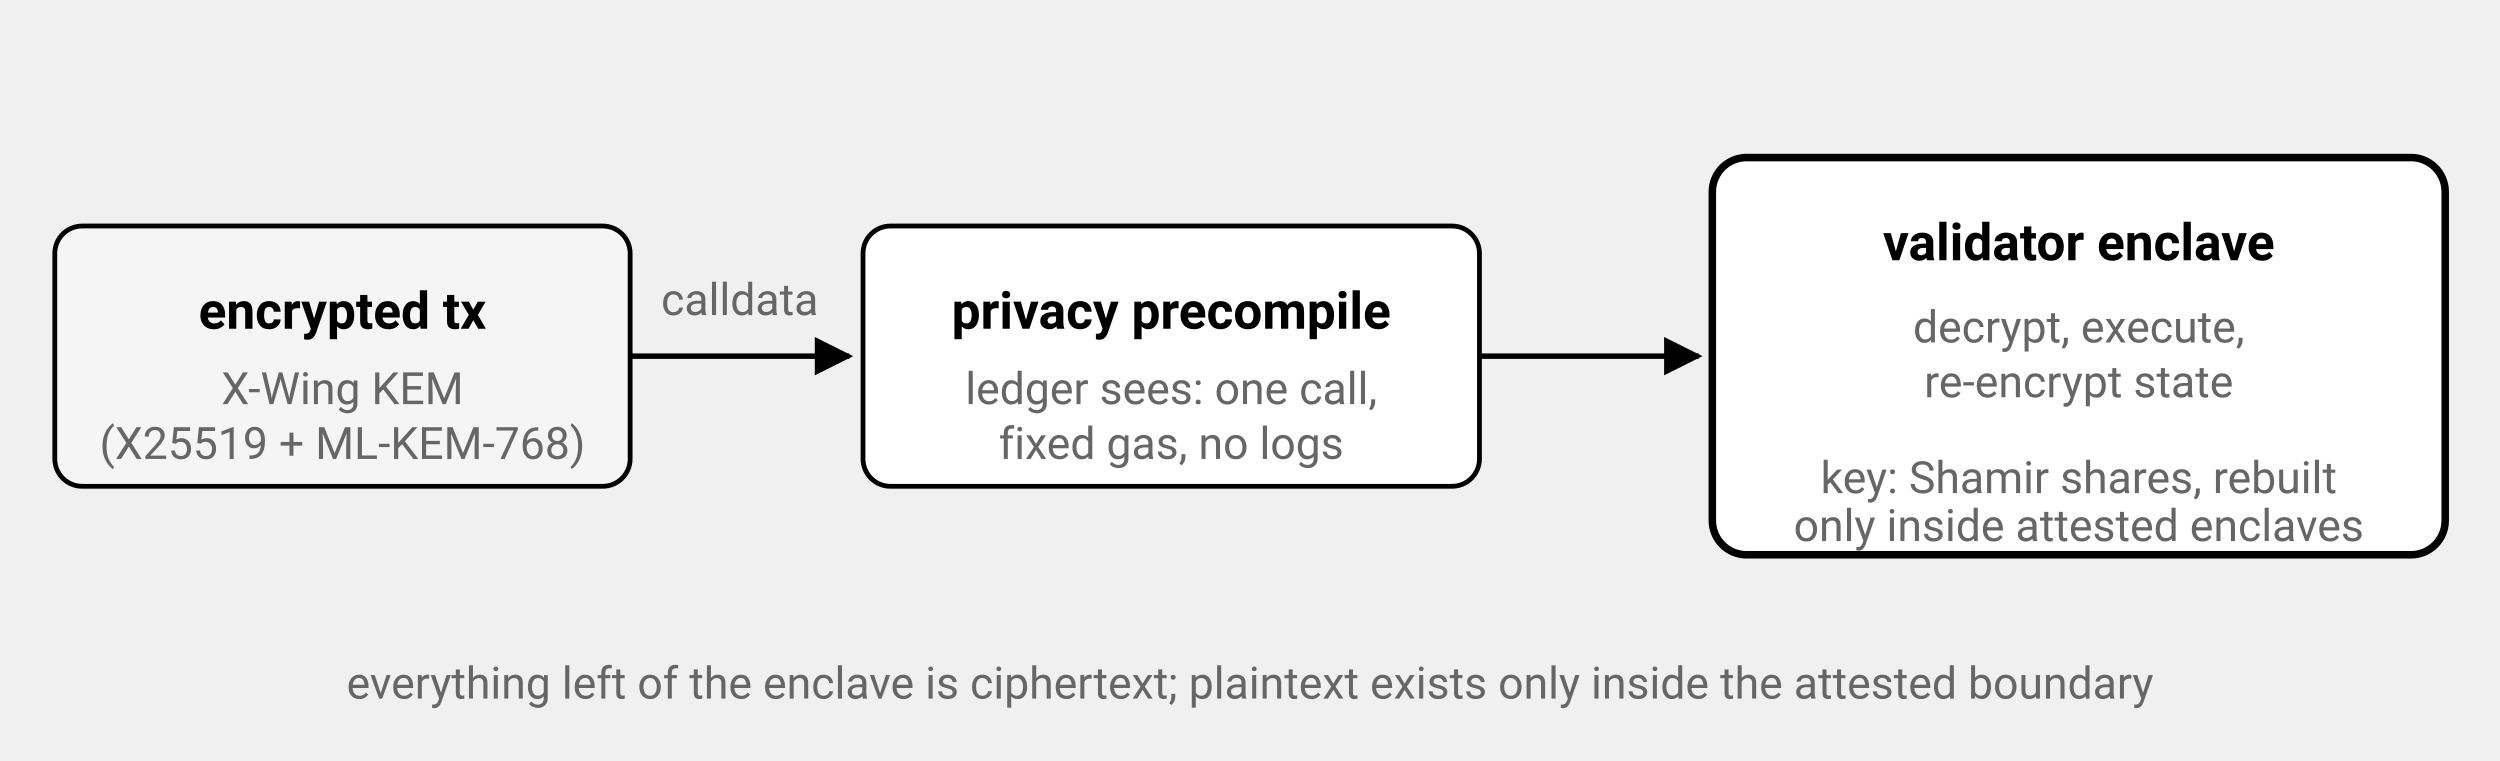
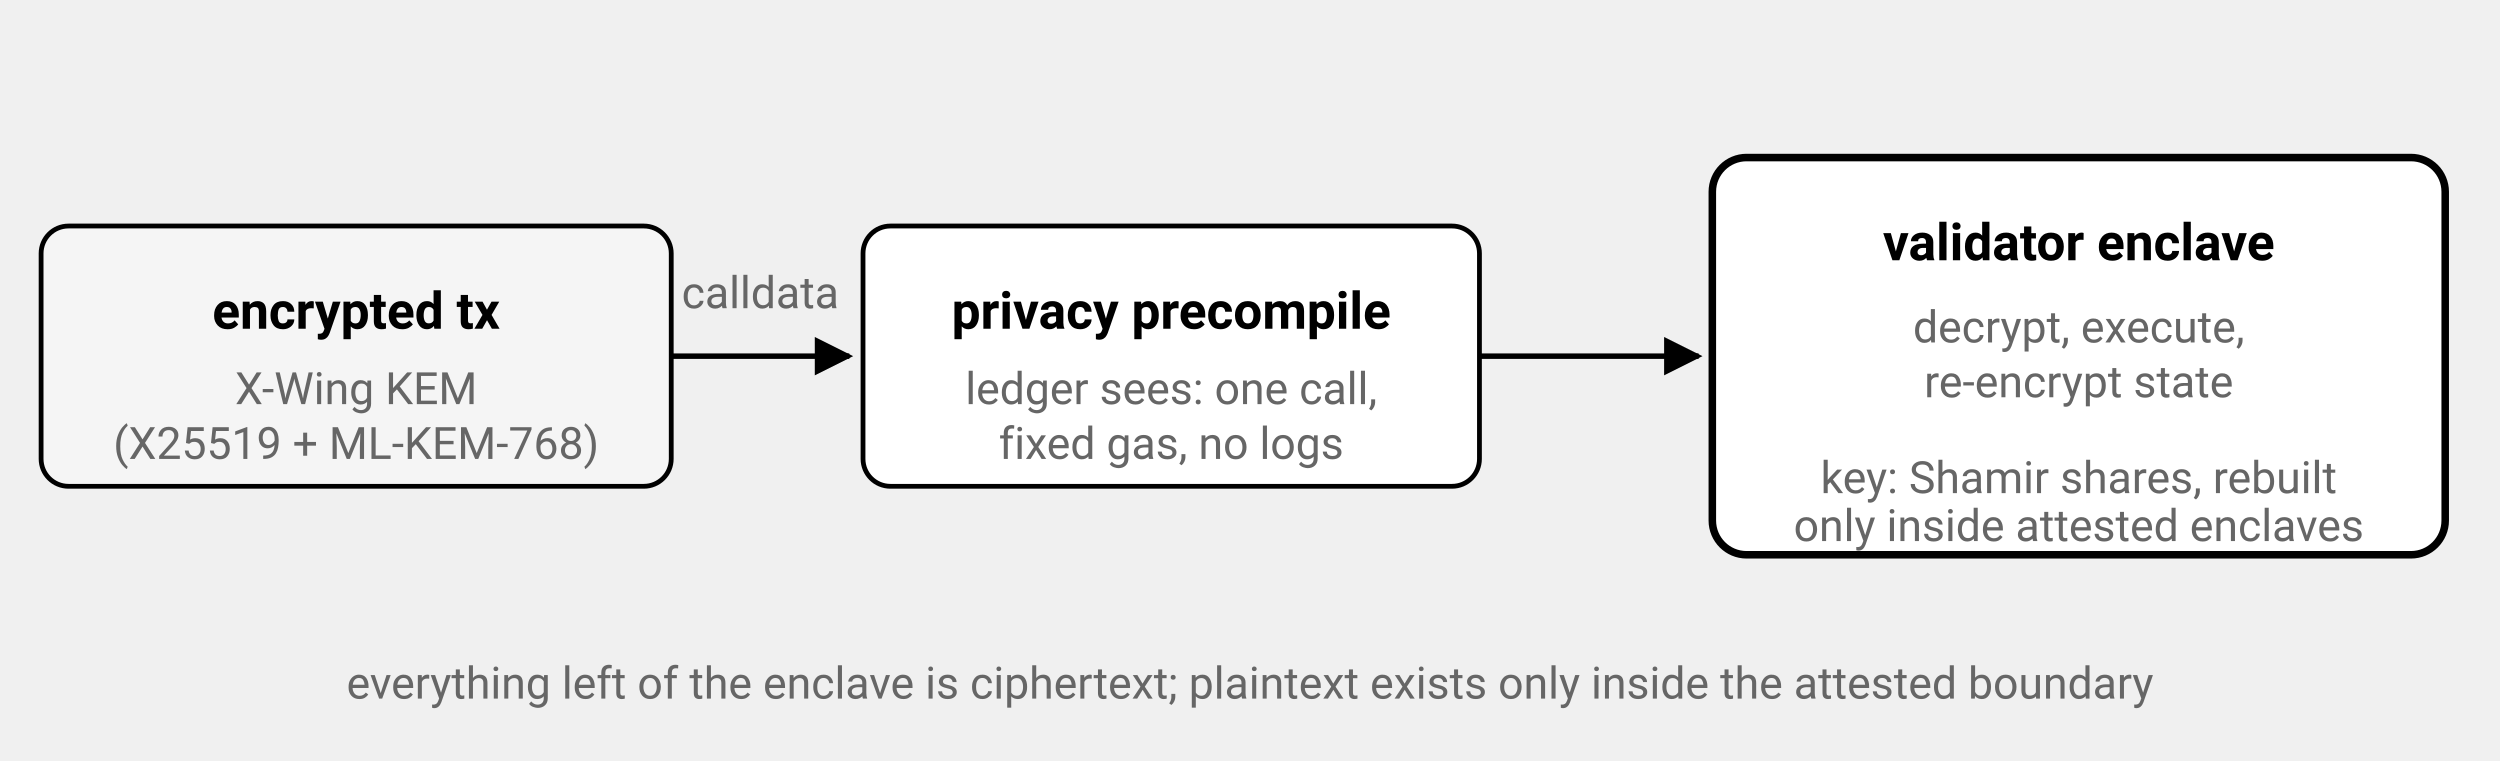
<svg xmlns="http://www.w3.org/2000/svg" width="730" height="222" viewBox="0 0 730 222" font-family="system-ui, -apple-system, 'Segoe UI', Roboto, sans-serif">
  <style>
    .t { fill:#000; font-size:15px; font-weight:600; text-anchor:middle; }
    .s { fill:#666; font-size:13px; text-anchor:middle; }
    .box { fill:#F5F5F5; stroke:#000; stroke-width:1.4; }
    .open { fill:#fff; stroke:#000; stroke-width:1.4; }
    .enclave { fill:#fff; stroke:#000; stroke-width:2.2; }
    .arrow { stroke:#000; stroke-width:1.6; fill:none; }
  </style>
  <defs>
    <marker id="a" viewBox="0 0 10 10" refX="9" refY="5" markerWidth="7" markerHeight="7" orient="auto">
      <path d="M0,0 L10,5 L0,10 z" fill="#000" />
    </marker>
  </defs>
-   <rect class="box" x="16" y="66" width="168" height="76" rx="8" />
-   <text class="t" x="100" y="96">encrypted tx</text>
-   <text class="s" x="100" y="118">X-Wing KEM</text>
-   <text class="s" x="100" y="134">(X25519 + ML-KEM-768)</text>
-   <line class="arrow" x1="184" y1="104" x2="248" y2="104" marker-end="url(#a)" />
-   <text class="s" x="216" y="92">calldata</text>
+   <rect class="box" x="12" y="66" width="184" height="76" rx="8" />
+   <text class="t" x="104" y="96">encrypted tx</text>
+   <text class="s" x="104" y="118">X-Wing KEM</text>
+   <text class="s" x="104" y="134">(X25519 + ML-KEM-768)</text>
+   <line class="arrow" x1="196" y1="104" x2="248" y2="104" marker-end="url(#a)" />
+   <text class="s" x="222" y="90">calldata</text>
  <rect class="open" x="252" y="66" width="180" height="76" rx="8" />
  <text class="t" x="342" y="96">privacy precompile</text>
  <text class="s" x="342" y="118">ledger sees: one call,</text>
  <text class="s" x="342" y="134">fixed gas, no logs</text>
  <line class="arrow" x1="432" y1="104" x2="496" y2="104" marker-end="url(#a)" />
  <rect class="enclave" x="500" y="46" width="214" height="116" rx="10" />
  <text class="t" x="607" y="76">validator enclave</text>
  <text class="s" x="607" y="100">decrypt, execute,</text>
  <text class="s" x="607" y="116">re-encrypt state</text>
  <text class="s" x="607" y="144">key: Shamir shares, rebuilt</text>
  <text class="s" x="607" y="158">only inside attested enclaves</text>
  <text class="s" x="365" y="204">everything left of the enclave is ciphertext; plaintext exists only inside the attested boundary</text>
</svg>
